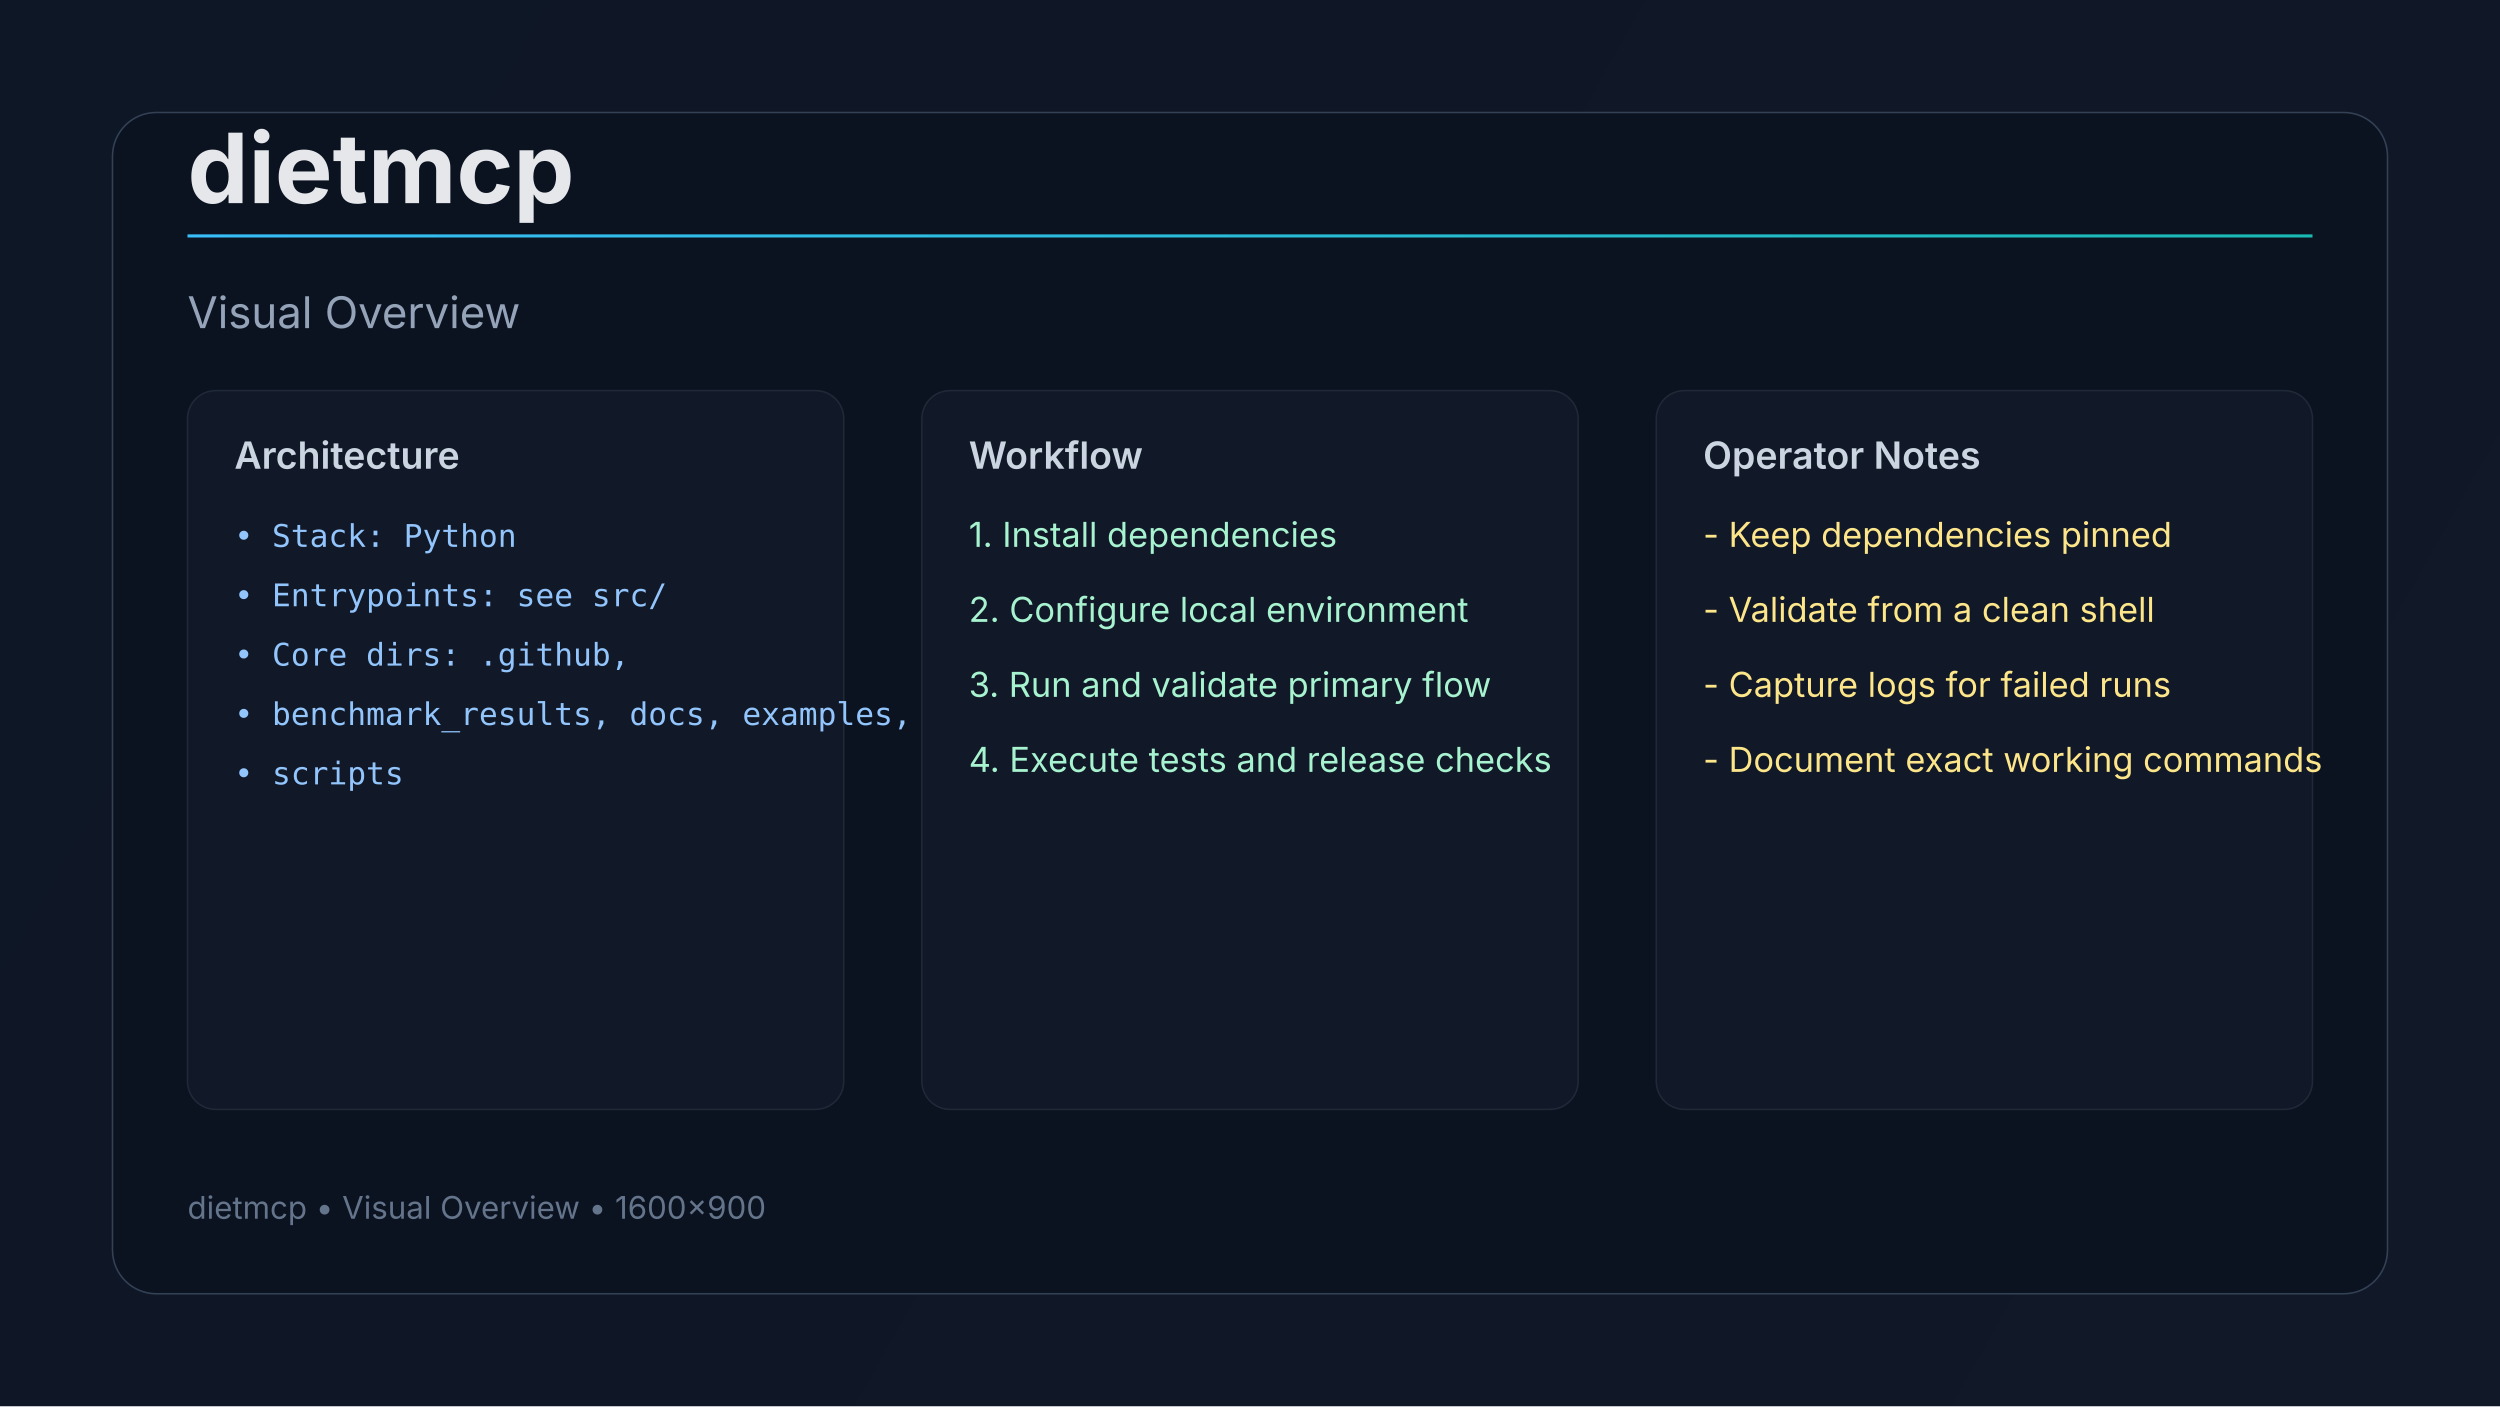
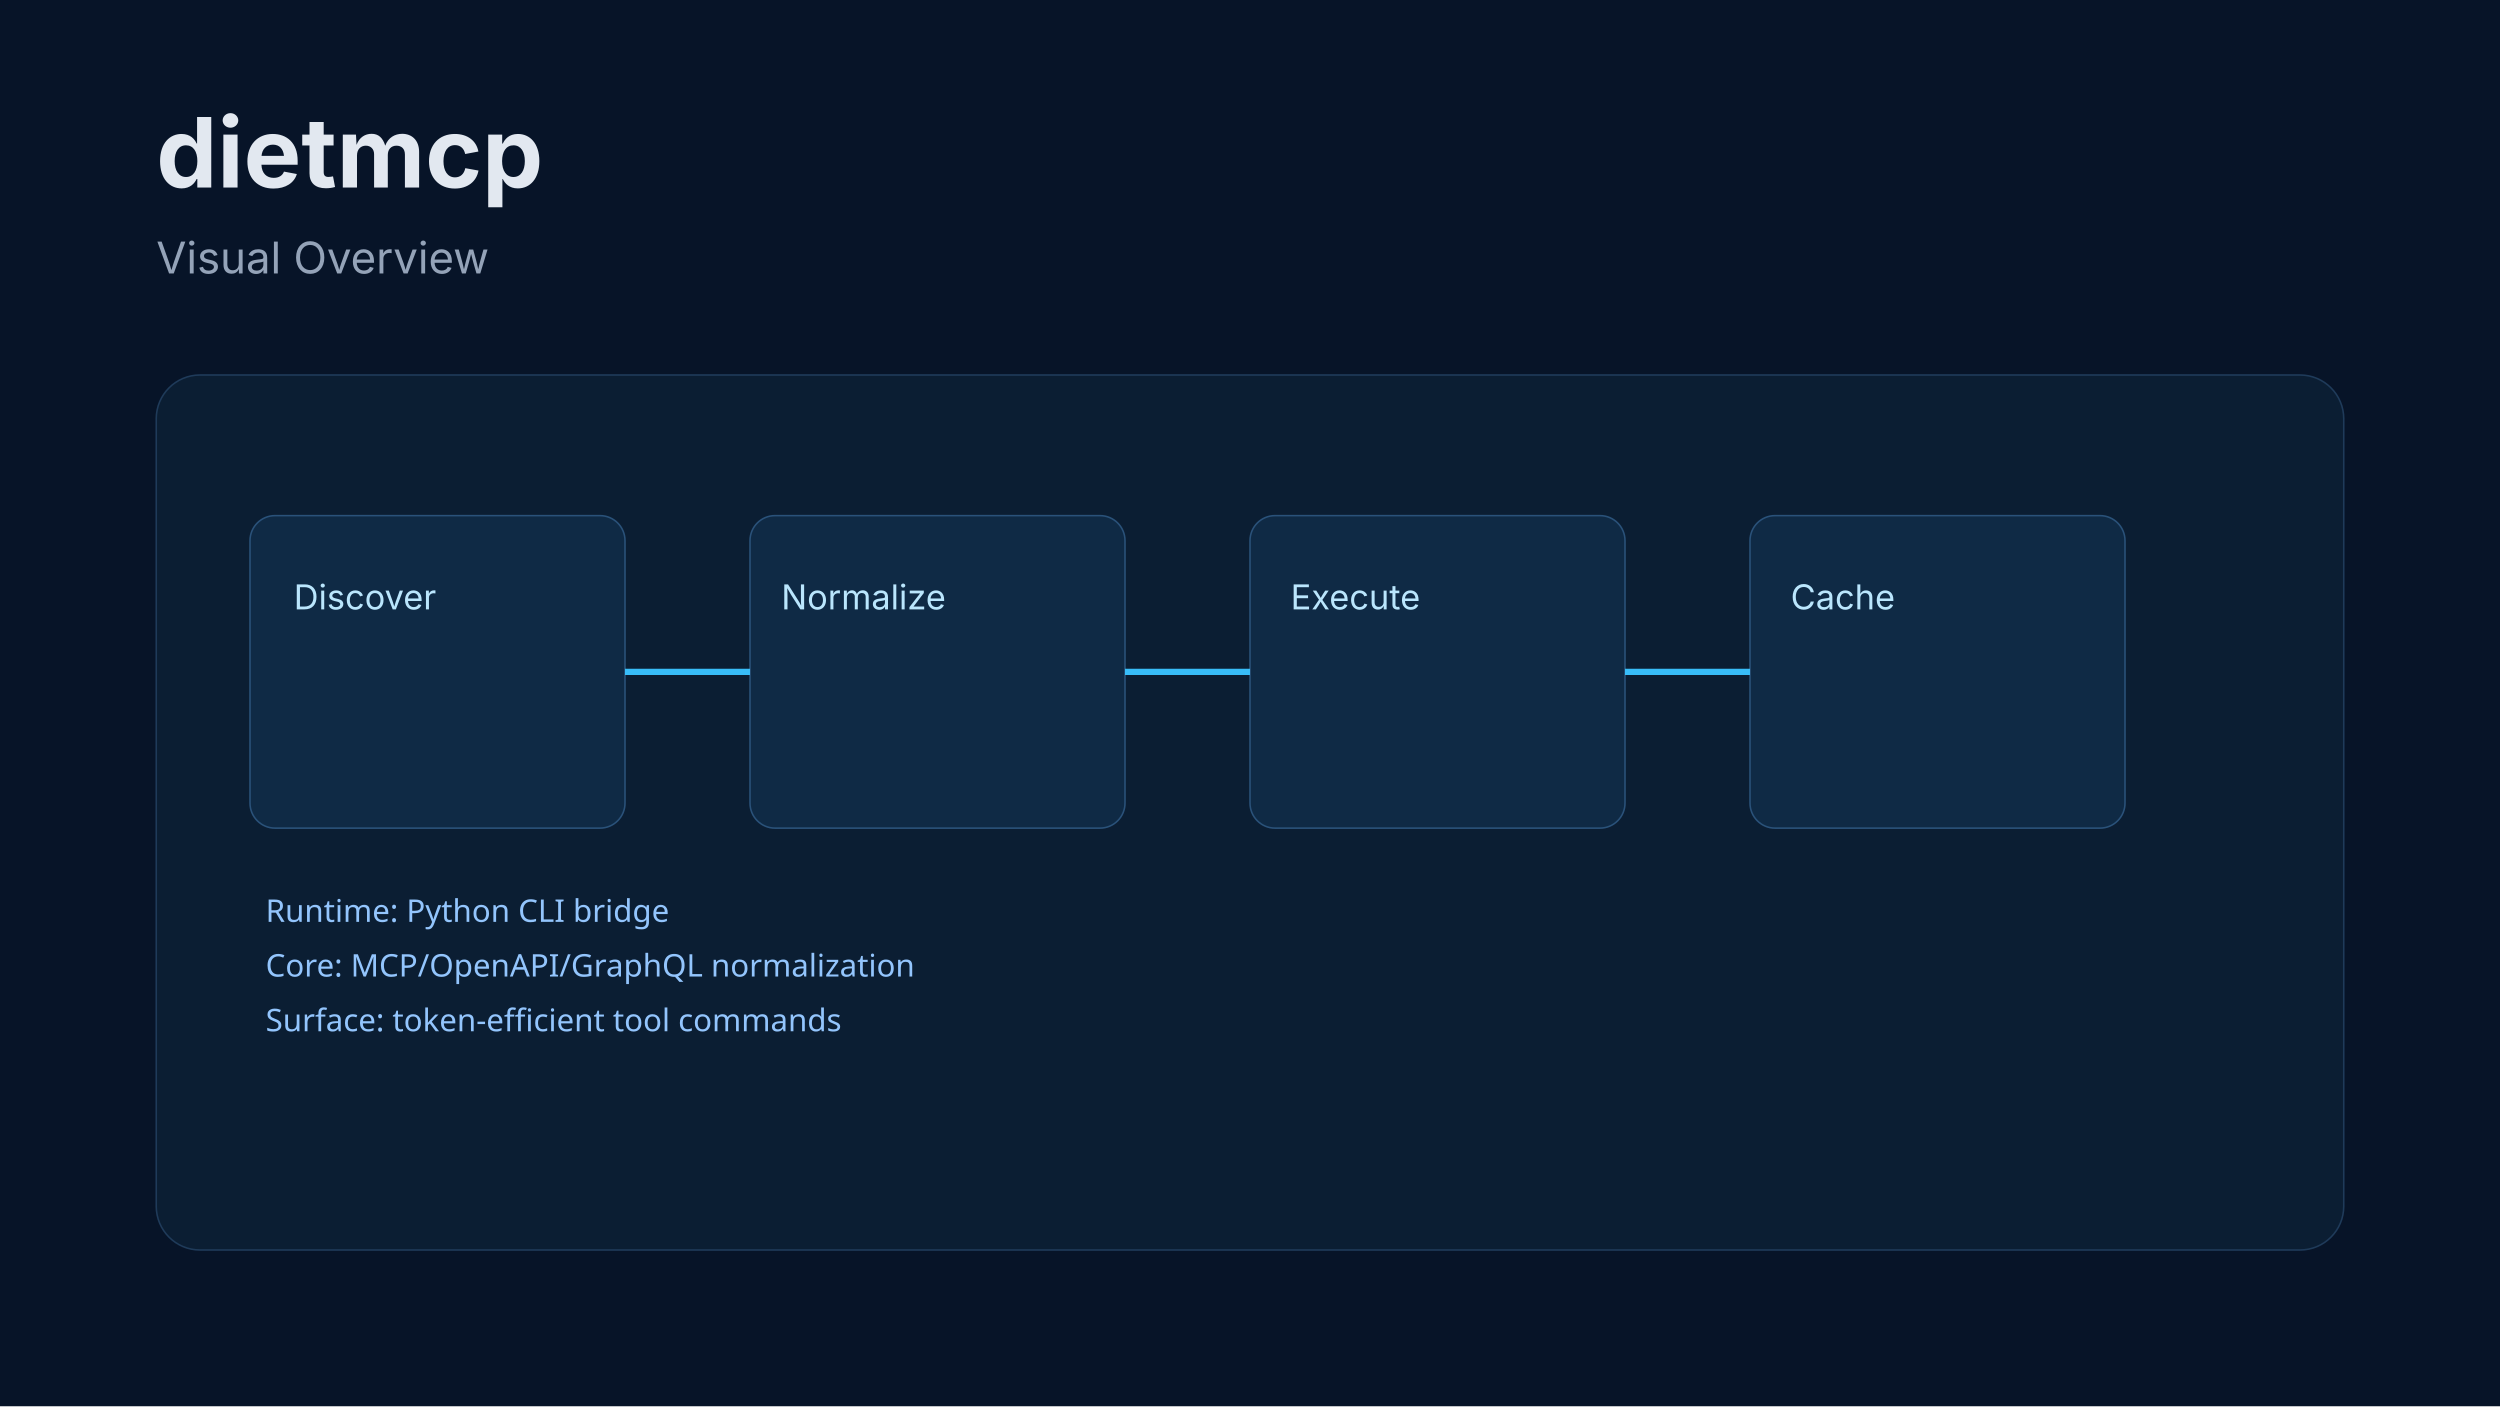
- <svg xmlns="http://www.w3.org/2000/svg" width="1600" height="900" viewBox="0 0 1600 900" role="img" aria-label="dietmcp visual overview">
-   <defs>
-     <linearGradient id="bg" x1="0" y1="0" x2="1600" y2="900" gradientUnits="userSpaceOnUse">
-       <stop stop-color="#0E1726" />
-       <stop offset="1" stop-color="#111827" />
-     </linearGradient>
-     <linearGradient id="line" x1="120" y1="140" x2="1480" y2="760" gradientUnits="userSpaceOnUse">
-       <stop stop-color="#38BDF8" />
-       <stop offset="1" stop-color="#14B8A6" />
-     </linearGradient>
-   </defs>
-   <rect width="1600" height="900" fill="url(#bg)" />
-   <rect x="72" y="72" width="1456" height="756" rx="28" fill="#0B1220" stroke="#334155" />
-   <rect x="120" y="150" width="1360" height="2" fill="url(#line)" />
-   <text x="120" y="130" fill="#E5E7EB" font-size="62" font-family="Inter, Segoe UI, Arial" font-weight="700">dietmcp</text>
-   <text x="120" y="210" fill="#94A3B8" font-size="28" font-family="Inter, Segoe UI, Arial">Visual Overview</text>
-   <rect x="120" y="250" width="420" height="460" rx="18" fill="#111827" stroke="#1F2937" />
-   <rect x="590" y="250" width="420" height="460" rx="18" fill="#111827" stroke="#1F2937" />
-   <rect x="1060" y="250" width="420" height="460" rx="18" fill="#111827" stroke="#1F2937" />
-   <text x="150" y="300" fill="#CBD5E1" font-size="24" font-family="Inter, Segoe UI, Arial" font-weight="600">Architecture</text>
-   <text x="620" y="300" fill="#CBD5E1" font-size="24" font-family="Inter, Segoe UI, Arial" font-weight="600">Workflow</text>
-   <text x="1090" y="300" fill="#CBD5E1" font-size="24" font-family="Inter, Segoe UI, Arial" font-weight="600">Operator Notes</text>
-   <text x="150" y="350" fill="#93C5FD" font-size="20" font-family="JetBrains Mono, Menlo, monospace">• Stack: Python</text>
-   <text x="150" y="388" fill="#93C5FD" font-size="20" font-family="JetBrains Mono, Menlo, monospace">• Entrypoints: see src/</text>
-   <text x="150" y="426" fill="#93C5FD" font-size="20" font-family="JetBrains Mono, Menlo, monospace">• Core dirs: .github,</text>
-   <text x="150" y="464" fill="#93C5FD" font-size="20" font-family="JetBrains Mono, Menlo, monospace">• benchmark_results, docs, examples,</text>
-   <text x="150" y="502" fill="#93C5FD" font-size="20" font-family="JetBrains Mono, Menlo, monospace">• scripts</text>
-   <text x="620" y="350" fill="#A7F3D0" font-size="22" font-family="Inter, Segoe UI, Arial">1. Install dependencies</text>
-   <text x="620" y="398" fill="#A7F3D0" font-size="22" font-family="Inter, Segoe UI, Arial">2. Configure local environment</text>
-   <text x="620" y="446" fill="#A7F3D0" font-size="22" font-family="Inter, Segoe UI, Arial">3. Run and validate primary flow</text>
-   <text x="620" y="494" fill="#A7F3D0" font-size="22" font-family="Inter, Segoe UI, Arial">4. Execute tests and release checks</text>
-   <text x="1090" y="350" fill="#FDE68A" font-size="22" font-family="Inter, Segoe UI, Arial">- Keep dependencies pinned</text>
-   <text x="1090" y="398" fill="#FDE68A" font-size="22" font-family="Inter, Segoe UI, Arial">- Validate from a clean shell</text>
-   <text x="1090" y="446" fill="#FDE68A" font-size="22" font-family="Inter, Segoe UI, Arial">- Capture logs for failed runs</text>
-   <text x="1090" y="494" fill="#FDE68A" font-size="22" font-family="Inter, Segoe UI, Arial">- Document exact working commands</text>
-   <text x="120" y="780" fill="#64748B" font-size="20" font-family="Inter, Segoe UI, Arial">dietmcp • Visual Overview • 1600×900</text>
+ <svg xmlns="http://www.w3.org/2000/svg" width="1600" height="900" viewBox="0 0 1600 900">
+   <rect width="1600" height="900" fill="#071428" />
+   <text x="100" y="120" fill="#E2E8F0" font-size="62" font-family="Inter" font-weight="700">dietmcp</text>
+   <text x="100" y="175" fill="#94A3B8" font-size="28" font-family="Inter">Visual Overview</text>
+   <rect x="100" y="240" width="1400" height="560" rx="28" fill="#0B1E33" stroke="#1F3B5A" />
+   <rect x="160" y="330" width="240" height="200" rx="16" fill="#0F2A45" stroke="#2A527A" />
+   <rect x="480" y="330" width="240" height="200" rx="16" fill="#0F2A45" stroke="#2A527A" />
+   <rect x="800" y="330" width="240" height="200" rx="16" fill="#0F2A45" stroke="#2A527A" />
+   <rect x="1120" y="330" width="240" height="200" rx="16" fill="#0F2A45" stroke="#2A527A" />
+   <path d="M400 430 L480 430 M720 430 L800 430 M1040 430 L1120 430" stroke="#38BDF8" stroke-width="4" />
+   <text x="188" y="390" fill="#BAE6FD" font-size="22" font-family="Inter">Discover</text>
+   <text x="500" y="390" fill="#BAE6FD" font-size="22" font-family="Inter">Normalize</text>
+   <text x="826" y="390" fill="#BAE6FD" font-size="22" font-family="Inter">Execute</text>
+   <text x="1146" y="390" fill="#BAE6FD" font-size="22" font-family="Inter">Cache</text>
+   <text x="170" y="590" fill="#93C5FD" font-size="20" font-family="JetBrains Mono">Runtime: Python CLI bridge</text>
+   <text x="170" y="625" fill="#93C5FD" font-size="20" font-family="JetBrains Mono">Core: MCP/OpenAPI/GraphQL normalization</text>
+   <text x="170" y="660" fill="#93C5FD" font-size="20" font-family="JetBrains Mono">Surface: token-efficient tool commands</text>
</svg>
